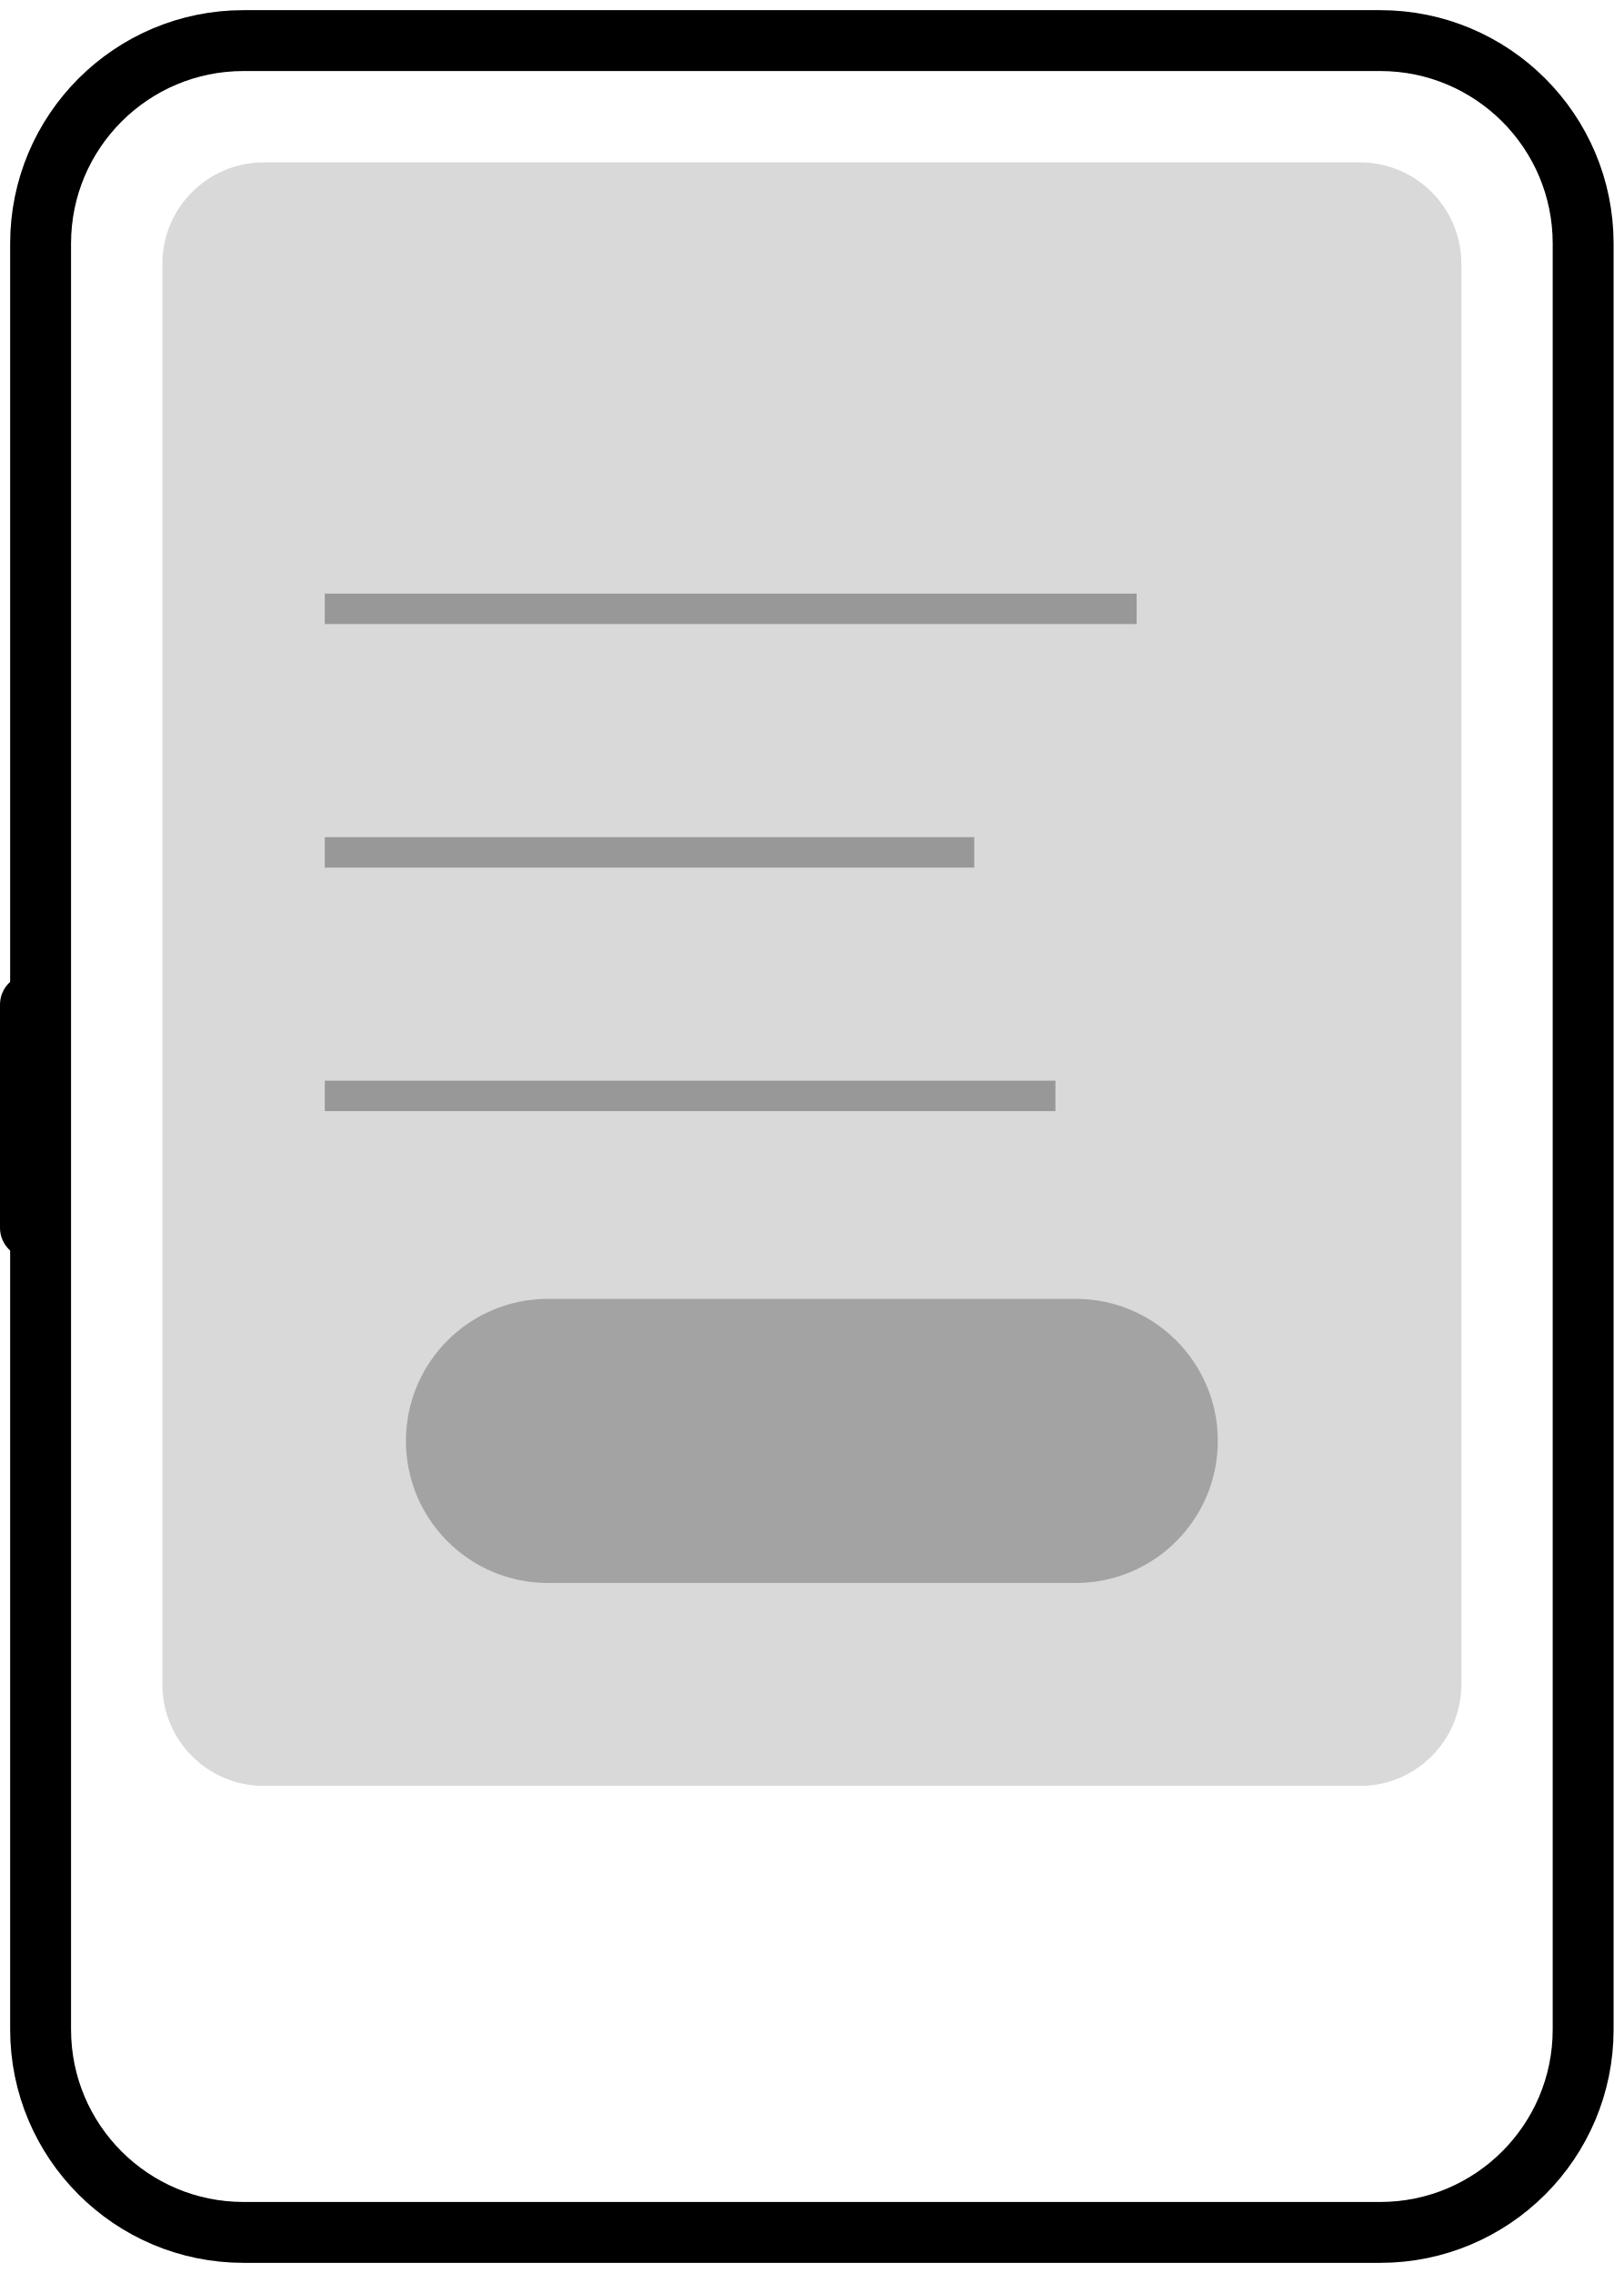
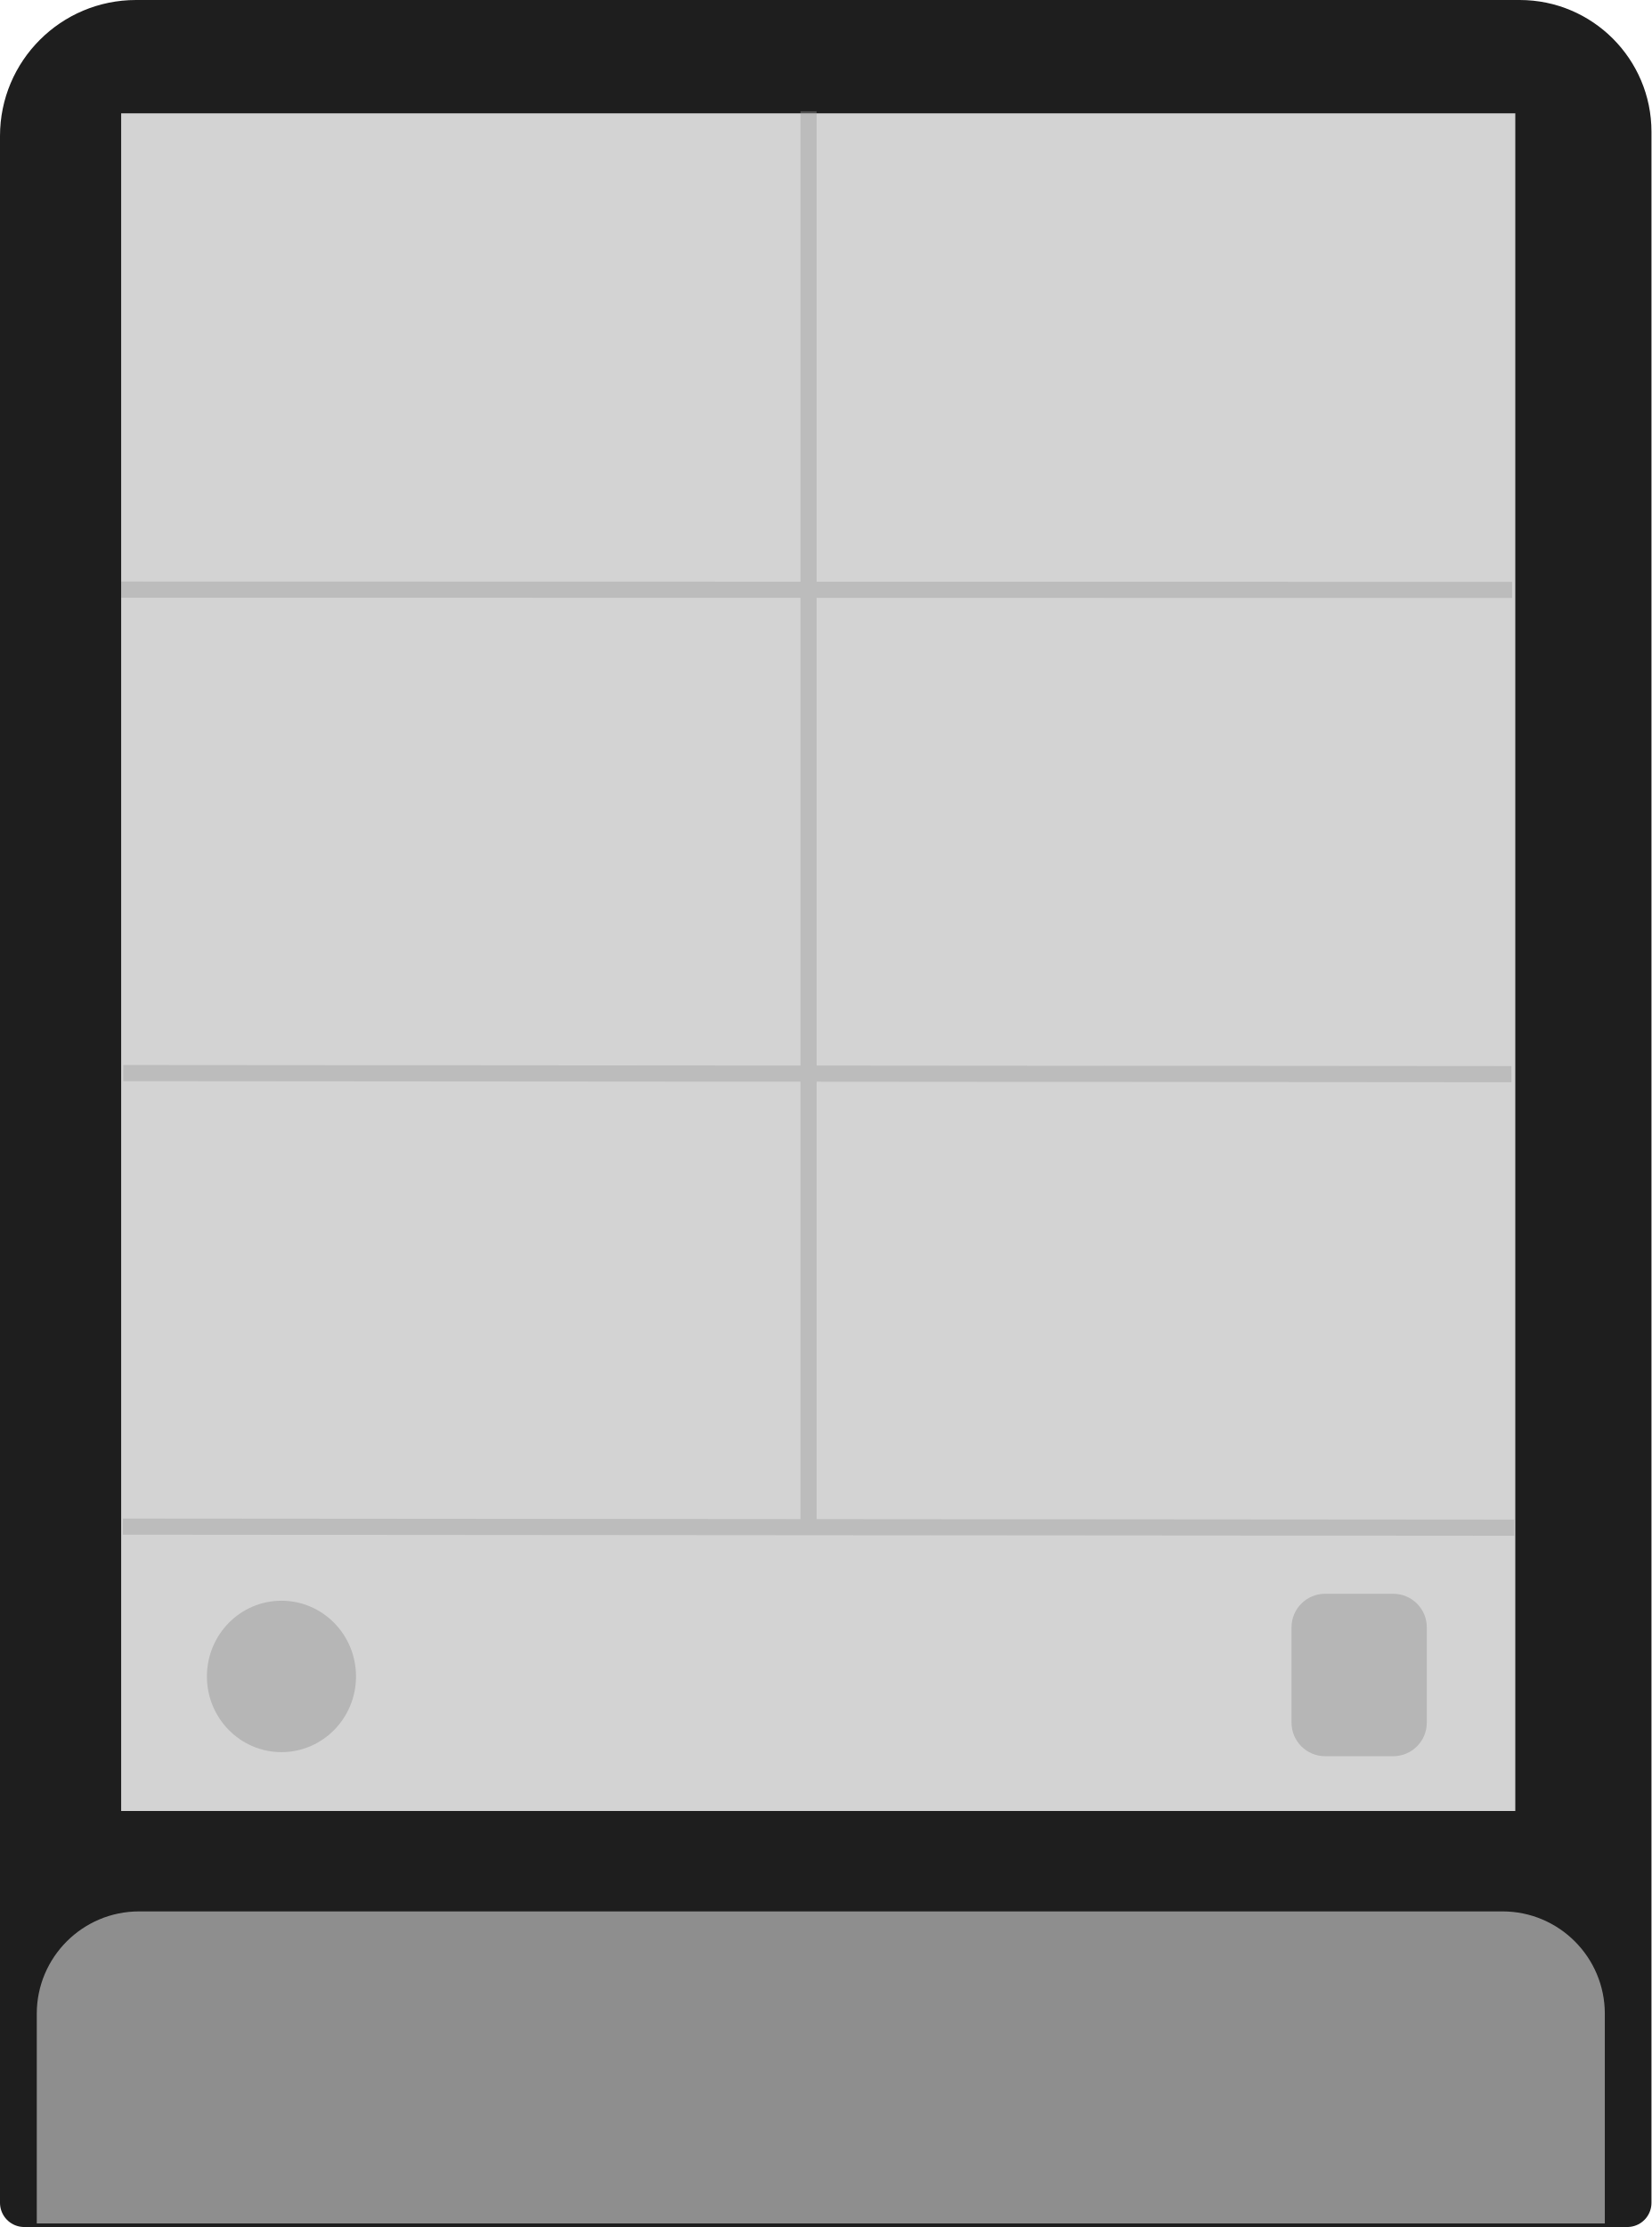
- <svg xmlns="http://www.w3.org/2000/svg" width="100%" height="100%" viewBox="0 0 80 112" fill="none">
-   <rect x="2" y="2" width="76" height="108" rx="10" ry="10" stroke="currentColor" stroke-width="3" fill="none" />
-   <rect x="8" y="8" width="64" height="80" rx="5" ry="5" fill="currentColor" opacity="0.15" />
-   <line x1="16" y1="30" x2="56" y2="30" stroke="currentColor" stroke-width="1.5" opacity="0.3" />
-   <line x1="16" y1="42" x2="48" y2="42" stroke="currentColor" stroke-width="1.5" opacity="0.3" />
-   <line x1="16" y1="54" x2="52" y2="54" stroke="currentColor" stroke-width="1.5" opacity="0.3" />
-   <rect x="20" y="64" width="40" height="14" rx="7" ry="7" fill="currentColor" opacity="0.25" />
-   <rect x="0" y="48" width="3" height="14" rx="1.5" ry="1.5" fill="currentColor" />
+ <svg xmlns="http://www.w3.org/2000/svg" viewBox="0 0 204.782 276.076">
+   <path d="M16.859 3h171.587c7.361 0 13.337 5.976 13.337 13.337v256.74H3V16.859C3 9.21 9.21 3 16.859 3z" fill="#1e1e1e" stroke="#1e1e1e" stroke-linejoin="round" stroke-width="6" />
+   <path fill="#d3d3d3" d="M15.025 14.049h172.872v210.455H15.025z" />
+   <path d="M17.247 236.952h169.064c7.002 0 12.687 5.685 12.687 12.687v25.993H4.56v-25.993c0-7.002 5.685-12.687 12.687-12.687z" fill="#8e8e8e" />
+   <g opacity=".4" fill="none" stroke="#999" stroke-width="2">
+     <path d="M15.025 73.092l172.476.036M15.285 133.03l172.131.131M15.232 189.254l172.531.132" />
+     <path stroke-linejoin="round" d="M100.26 190.248V13.788" />
+   </g>
+   <ellipse cx="34.902" cy="207.823" rx="9.244" ry="9.385" fill="#999" opacity=".5" />
+   <rect x="160.149" y="197.576" width="16.775" height="20.135" rx="4.162" ry="4.162" fill="#999" opacity=".5" />
</svg>
